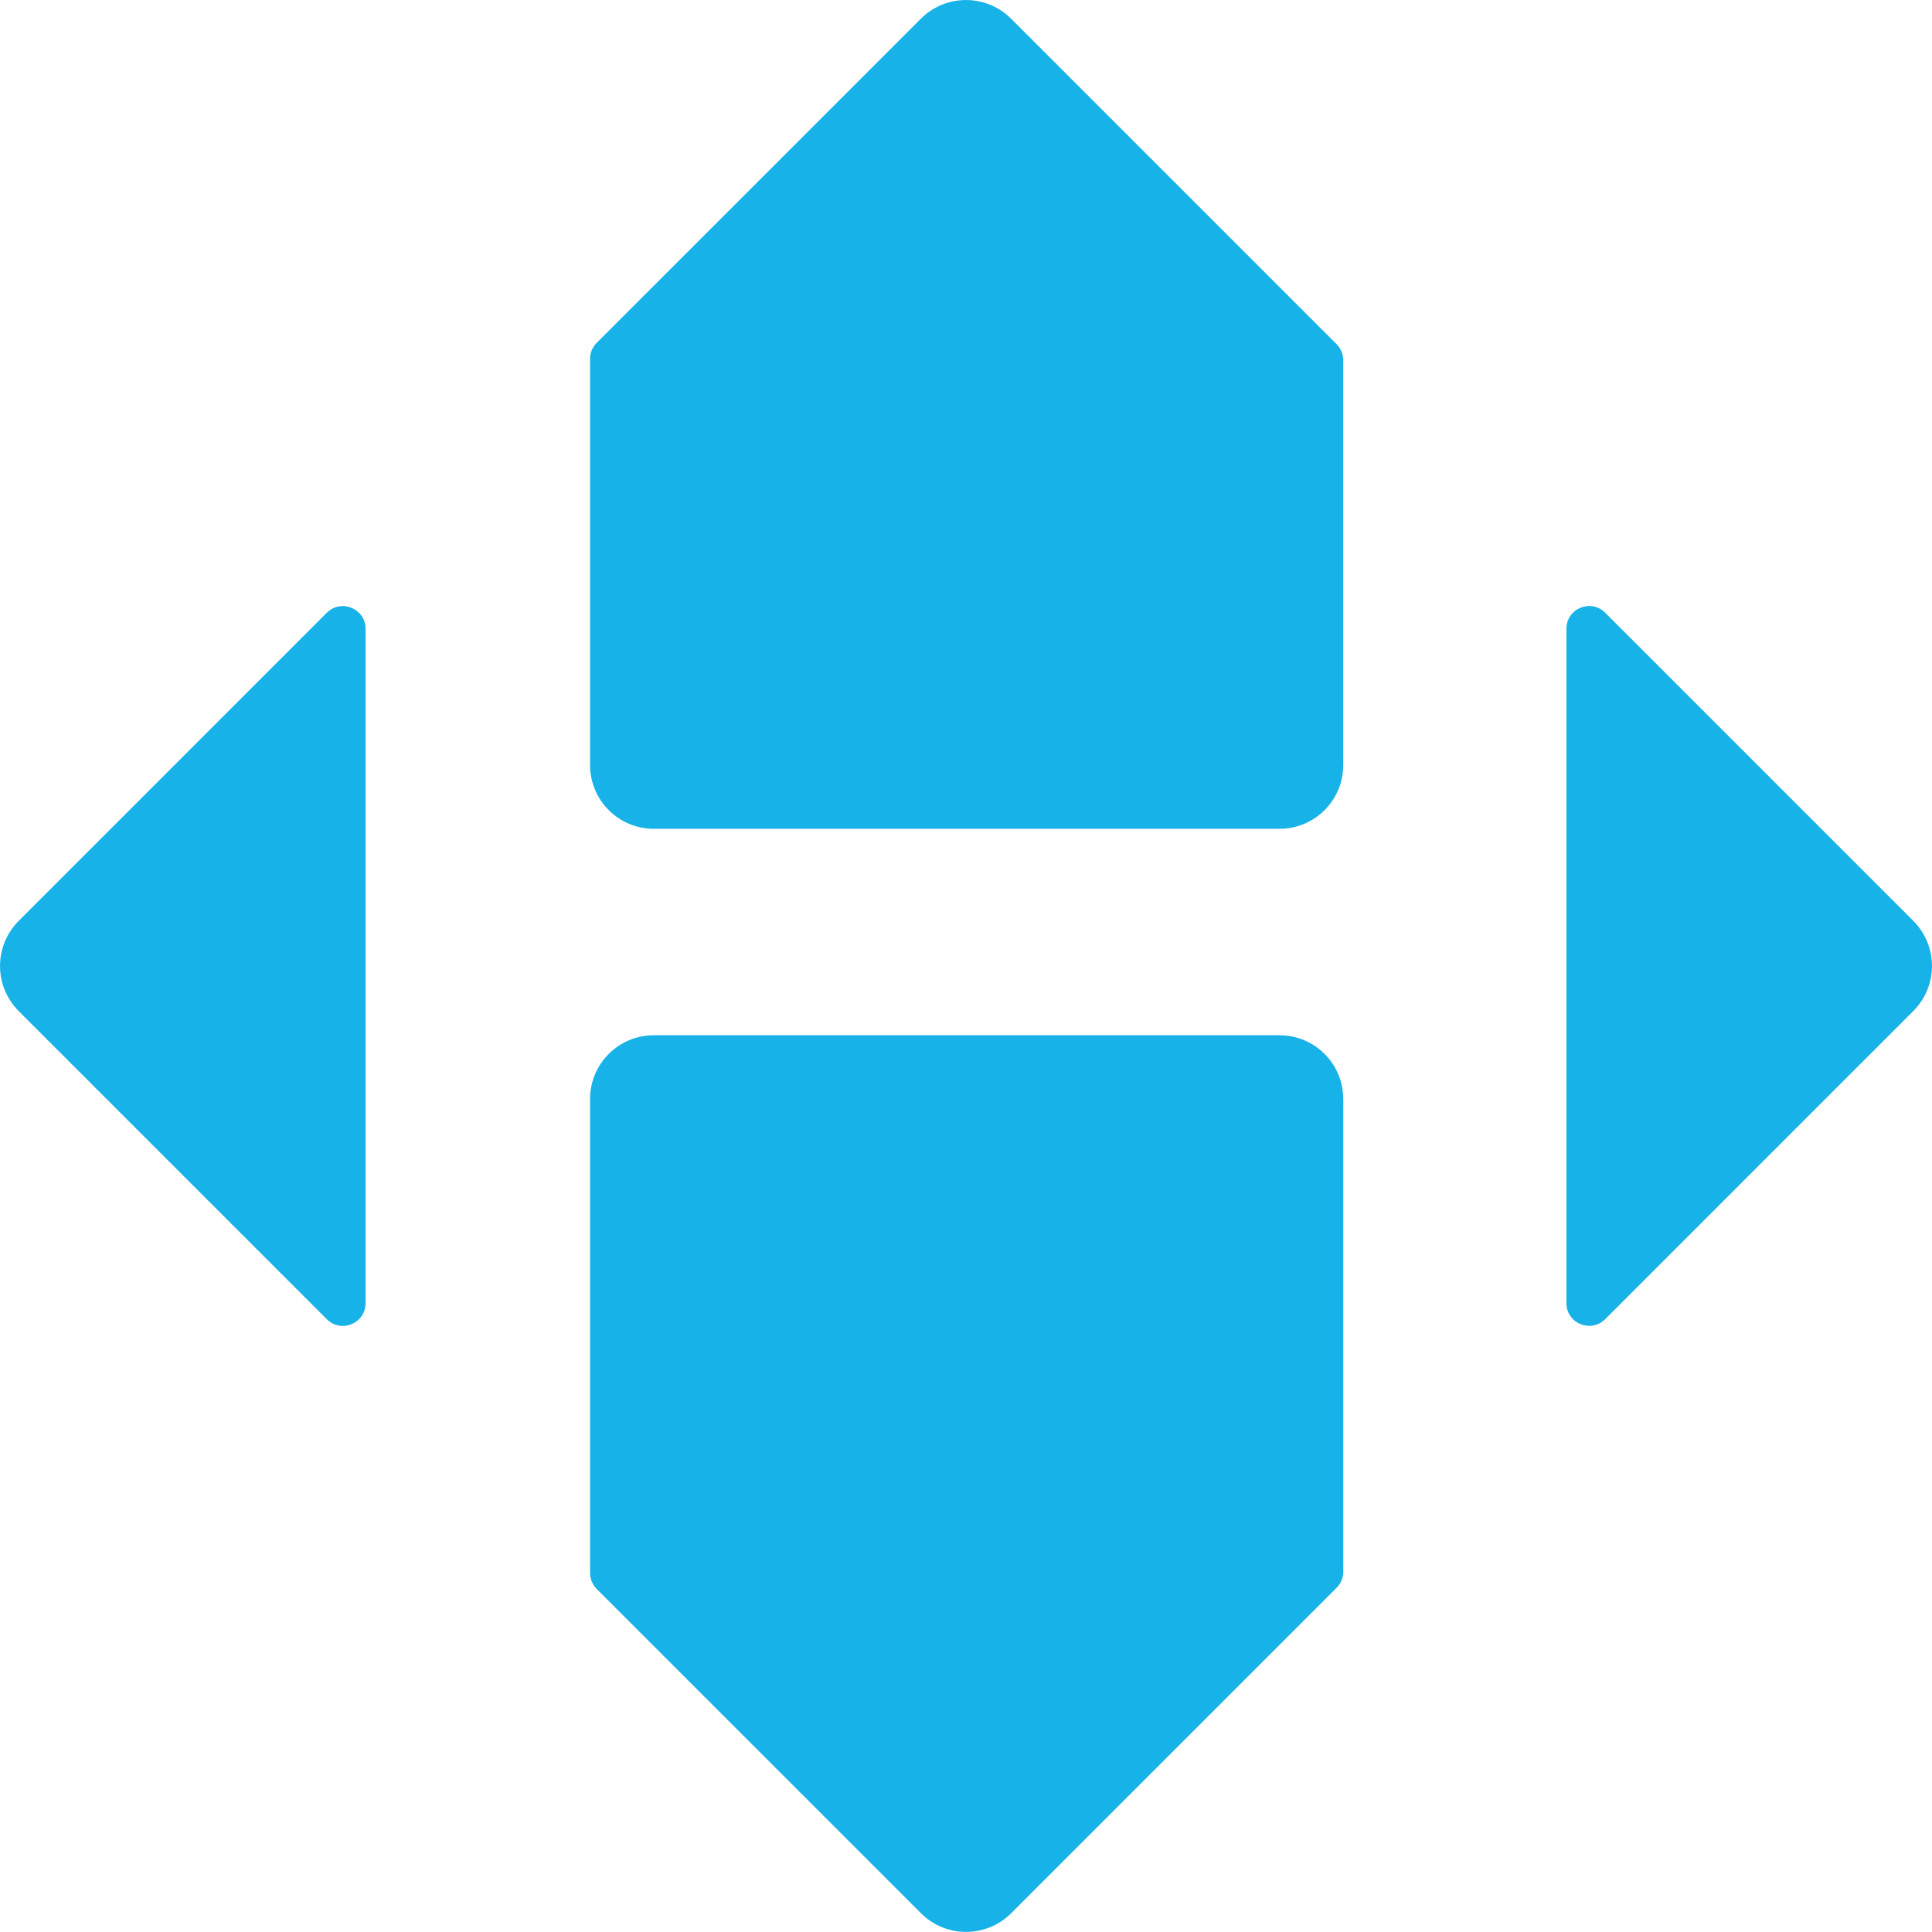
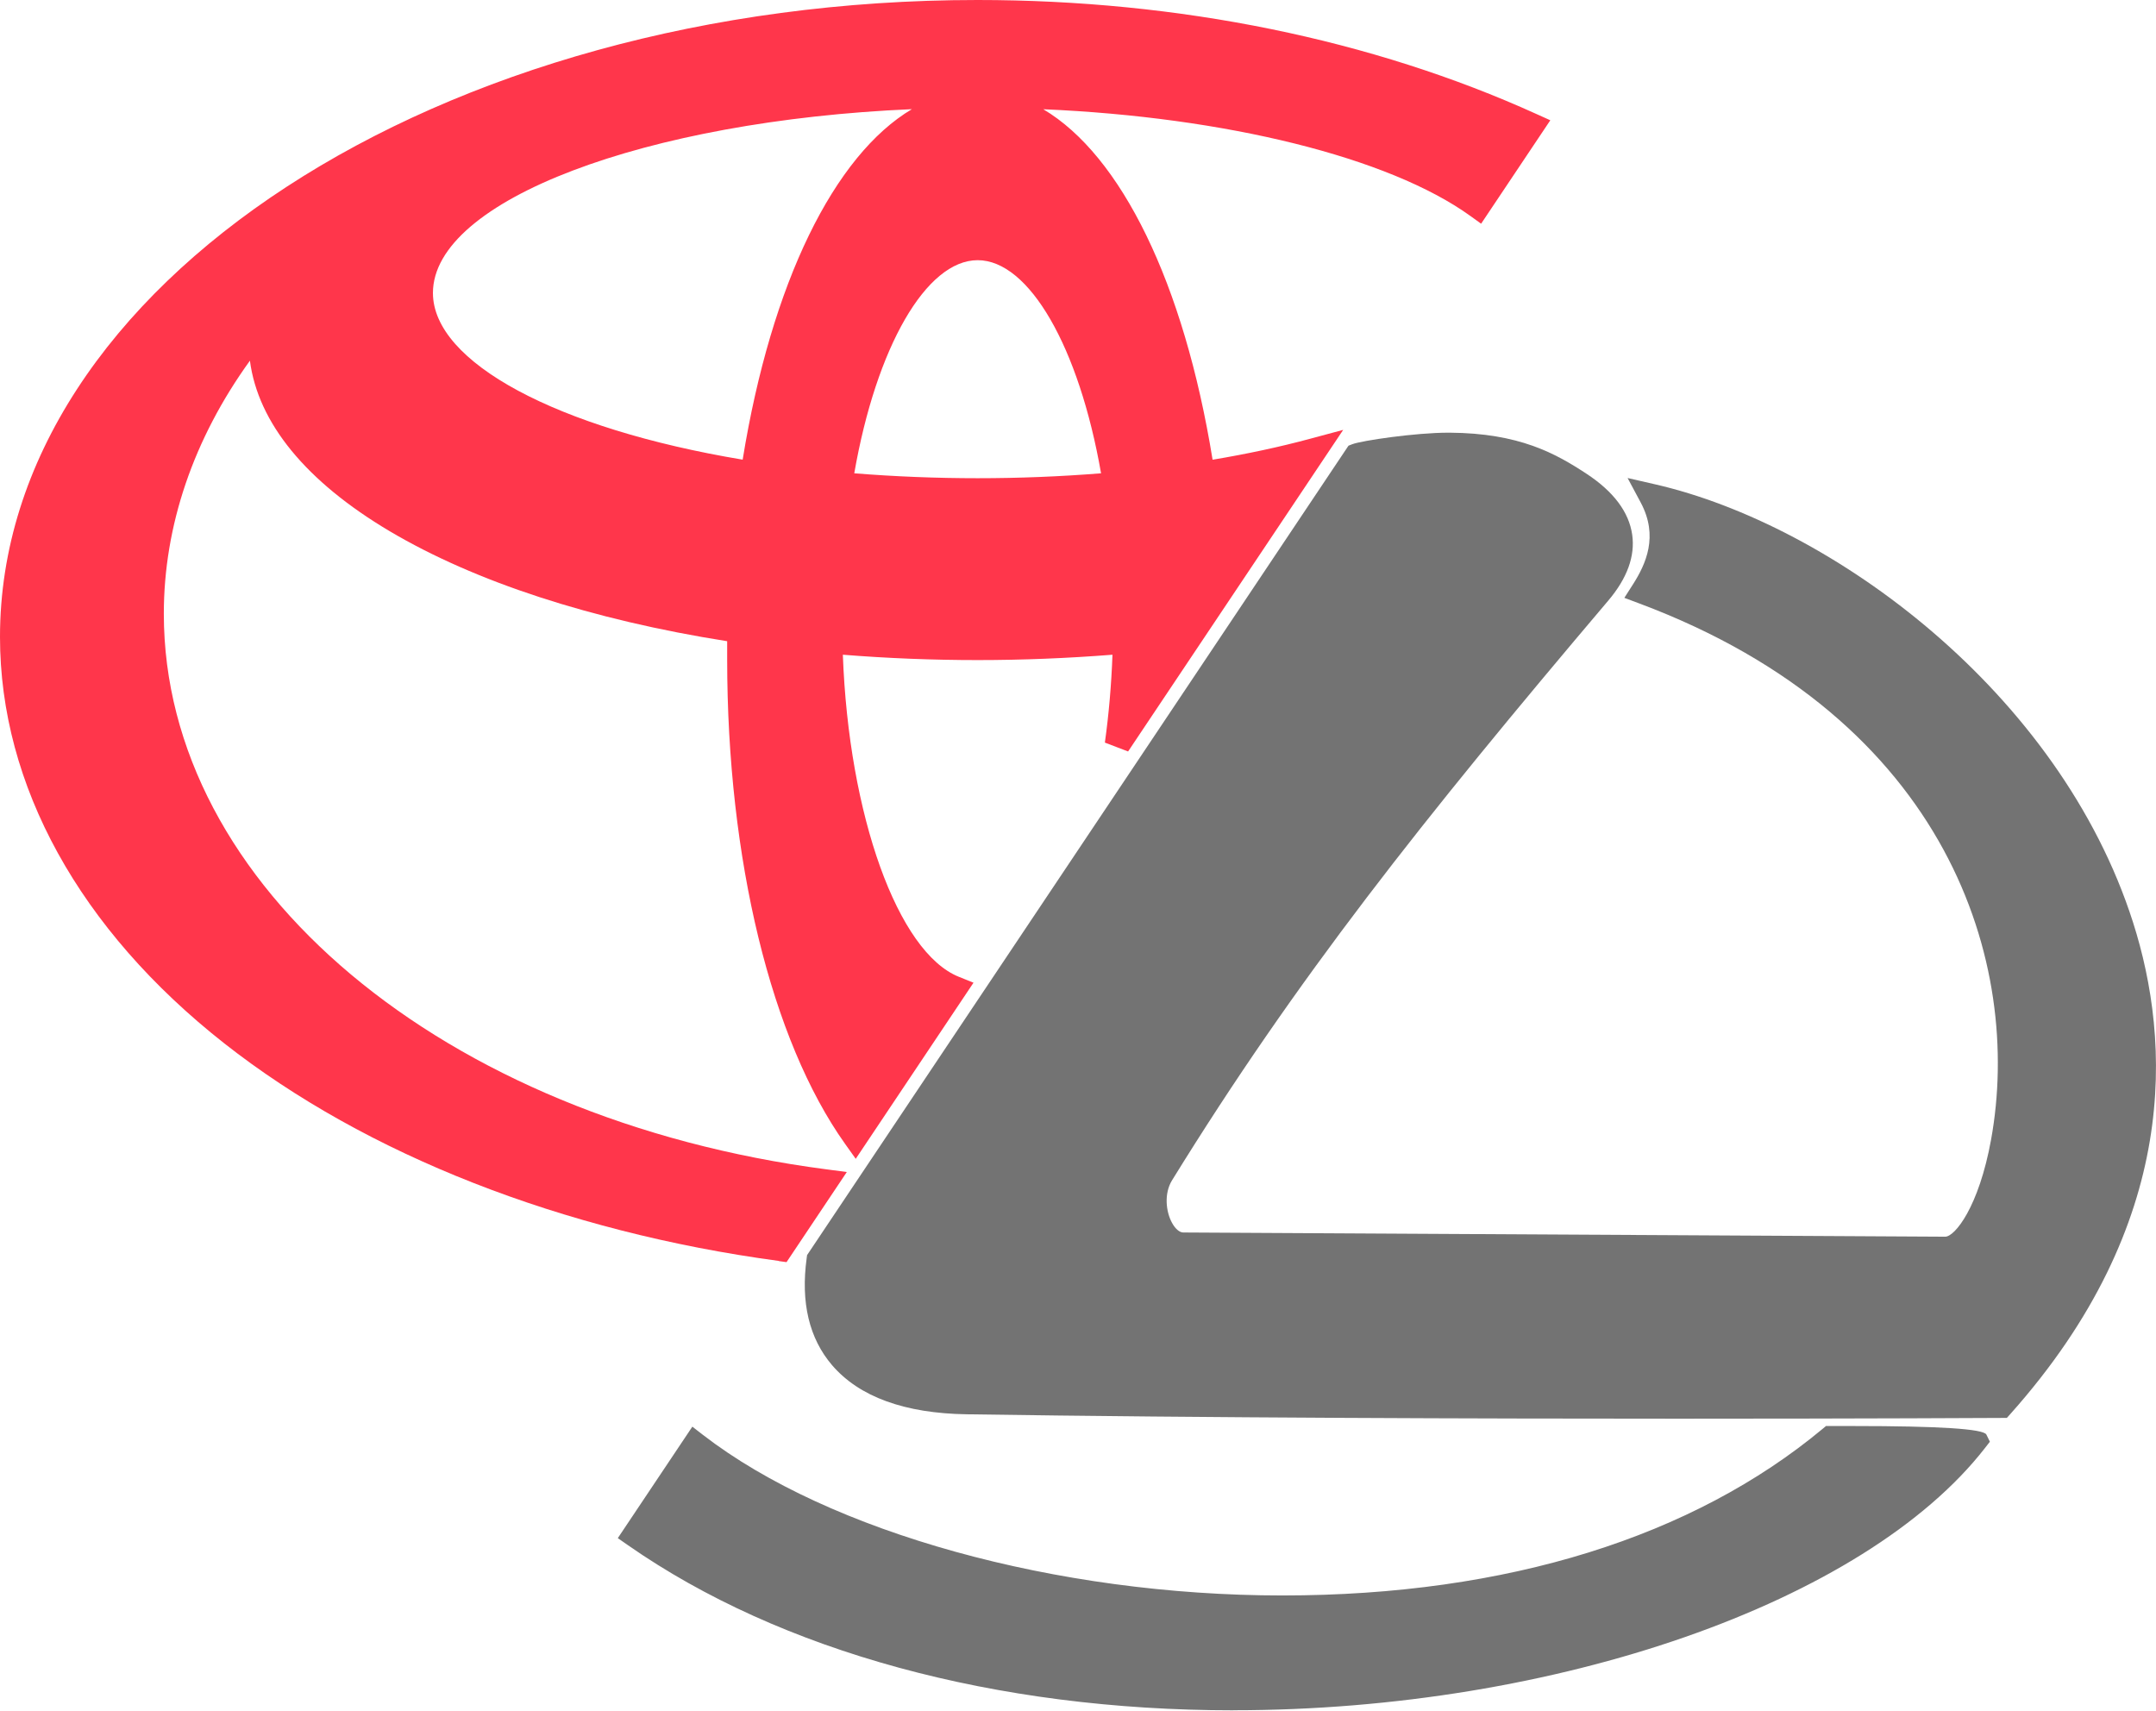
- <svg xmlns="http://www.w3.org/2000/svg" id="Layer_1" data-name="Layer 1" viewBox="0 0 306 306">
+ <svg xmlns="http://www.w3.org/2000/svg" id="Layer_1" data-name="Layer 1" viewBox="0 0 338.09 268.2">
  <defs>
    <style>
      .cls-1 {
-         fill: #17b2e7;
+         fill: #ff364b;
+       }
+ 
+       .cls-2 {
+         fill: #737373;
      }
    </style>
  </defs>
-   <path id="mobile" class="cls-1" d="M93.45,56.85c0-.95,.38-1.87,1.05-2.54L145.86,2.96c3.94-3.94,10.33-3.94,14.28,0l51.56,51.56c.67,.67,1.05,1.59,1.05,2.54V121.18c0,5.57-4.52,10.09-10.09,10.09H103.55c-5.57,0-10.09-4.52-10.09-10.09V56.85Zm-41.68,40.19L2.96,145.86c-3.94,3.94-3.94,10.33,0,14.28l48.81,48.81c2.26,2.26,6.13,.66,6.13-2.54V99.59c0-3.2-3.87-4.8-6.13-2.54Zm251.27,48.81l-48.81-48.81c-2.26-2.26-6.13-.66-6.13,2.54v106.82c0,3.2,3.87,4.8,6.13,2.54l48.81-48.81c3.94-3.94,3.94-10.33,0-14.28Zm-90.29,28.21c0-5.57-4.52-10.09-10.09-10.09H103.55c-5.57,0-10.09,4.52-10.09,10.09v75.07c0,.95,.38,1.87,1.05,2.54l51.36,51.36c3.94,3.94,10.33,3.94,14.28,0l51.56-51.56c.67-.67,1.05-1.59,1.05-2.54v-74.87Z" />
+   <path class="cls-1" d="M122.12,197.73c-33.89-4.56-64.76-16.67-86.93-34.1C12.49,145.79,0,123.15,0,99.88,0,44.81,68.77,0,153.3,0c31.57,0,61.88,6.19,87.66,17.89l2.15,.97-10.85,16.22-1.68-1.21c-12.78-9.21-38.38-15.51-66.98-16.74,12.18,7.22,22.05,27.19,26.55,54.96,5.38-.9,10.54-2,15.34-3.3l5.14-1.38-33.73,50.43-3.64-1.39c.62-4.46,1.02-9.08,1.19-13.78-7.01,.55-14.11,.84-21.14,.84s-14.14-.28-21.14-.84c.92,25.16,8.61,46.67,18.2,50.51l2.29,.92-18.47,27.62-1.68-2.36c-11.57-16.26-18.48-44.65-18.48-75.95,0-.96,0-1.91,0-2.86-21.25-3.35-39.52-9.31-52.92-17.25-13.13-7.79-20.64-16.98-21.92-26.74-8.85,12.26-13.5,25.87-13.5,39.68,0,42.62,43.7,79.26,103.91,87.13l3.19,.42-9.45,14.13-1.24-.17Zm11.84-123.51c6.38,.51,12.88,.77,19.35,.77s12.96-.26,19.35-.77c-3.45-19.78-11.28-33.42-19.35-33.42s-15.9,13.63-19.35,33.42Zm9.05-57.1c-41.66,1.79-75.12,14.26-75.12,28.82,0,10.87,19.43,21.29,48.57,26.14,4.5-27.78,14.36-47.74,26.55-54.97Z" />
+   <path class="cls-2" d="M193.42,268.2c-37.27,0-70.98-9.19-94.93-25.88l-1.61-1.12,11.69-17.48,1.69,1.31c19.81,15.29,55.47,25.16,90.84,25.16s64.43-9.27,84.69-26.11l.55-.46h4.24q20.25,0,20.91,1.34l.55,1.12-.77,.99c-18.84,24.21-67.29,41.12-117.84,41.12h-.01Zm69.78-45.73c-30.18,0-74.04-.12-111.6-.69-9.75-.15-16.85-2.74-21.11-7.69-3.6-4.2-4.95-9.85-3.99-16.81l.06-.46,84.9-126.93,.59-.23c1.49-.57,9.93-1.81,15.07-1.81h.2c10.89,.07,16.58,3.23,21.48,6.45,4.24,2.79,6.64,6,7.15,9.54,.48,3.36-.78,6.83-3.74,10.33-29.35,34.63-48.95,59.38-68.42,90.92-1.27,2.06-.97,4.91,0,6.67,.51,.94,1.17,1.5,1.75,1.51l119.5,.66c1.49,0,5.26-4.6,7.19-15.23,4.96-27.41-6.52-65.88-55.19-84.08l-2.32-.87,1.33-2.08c2.06-3.22,4.05-7.58,1.25-12.84l-2.07-3.87,4.28,.98c27.75,6.35,63.45,32.58,74.98,68.7,5.95,18.65,7.45,47.15-19.2,77.05l-.59,.66h-.89c-.21,0-21.33,.12-50.6,.12h-.01Z" />
</svg>
